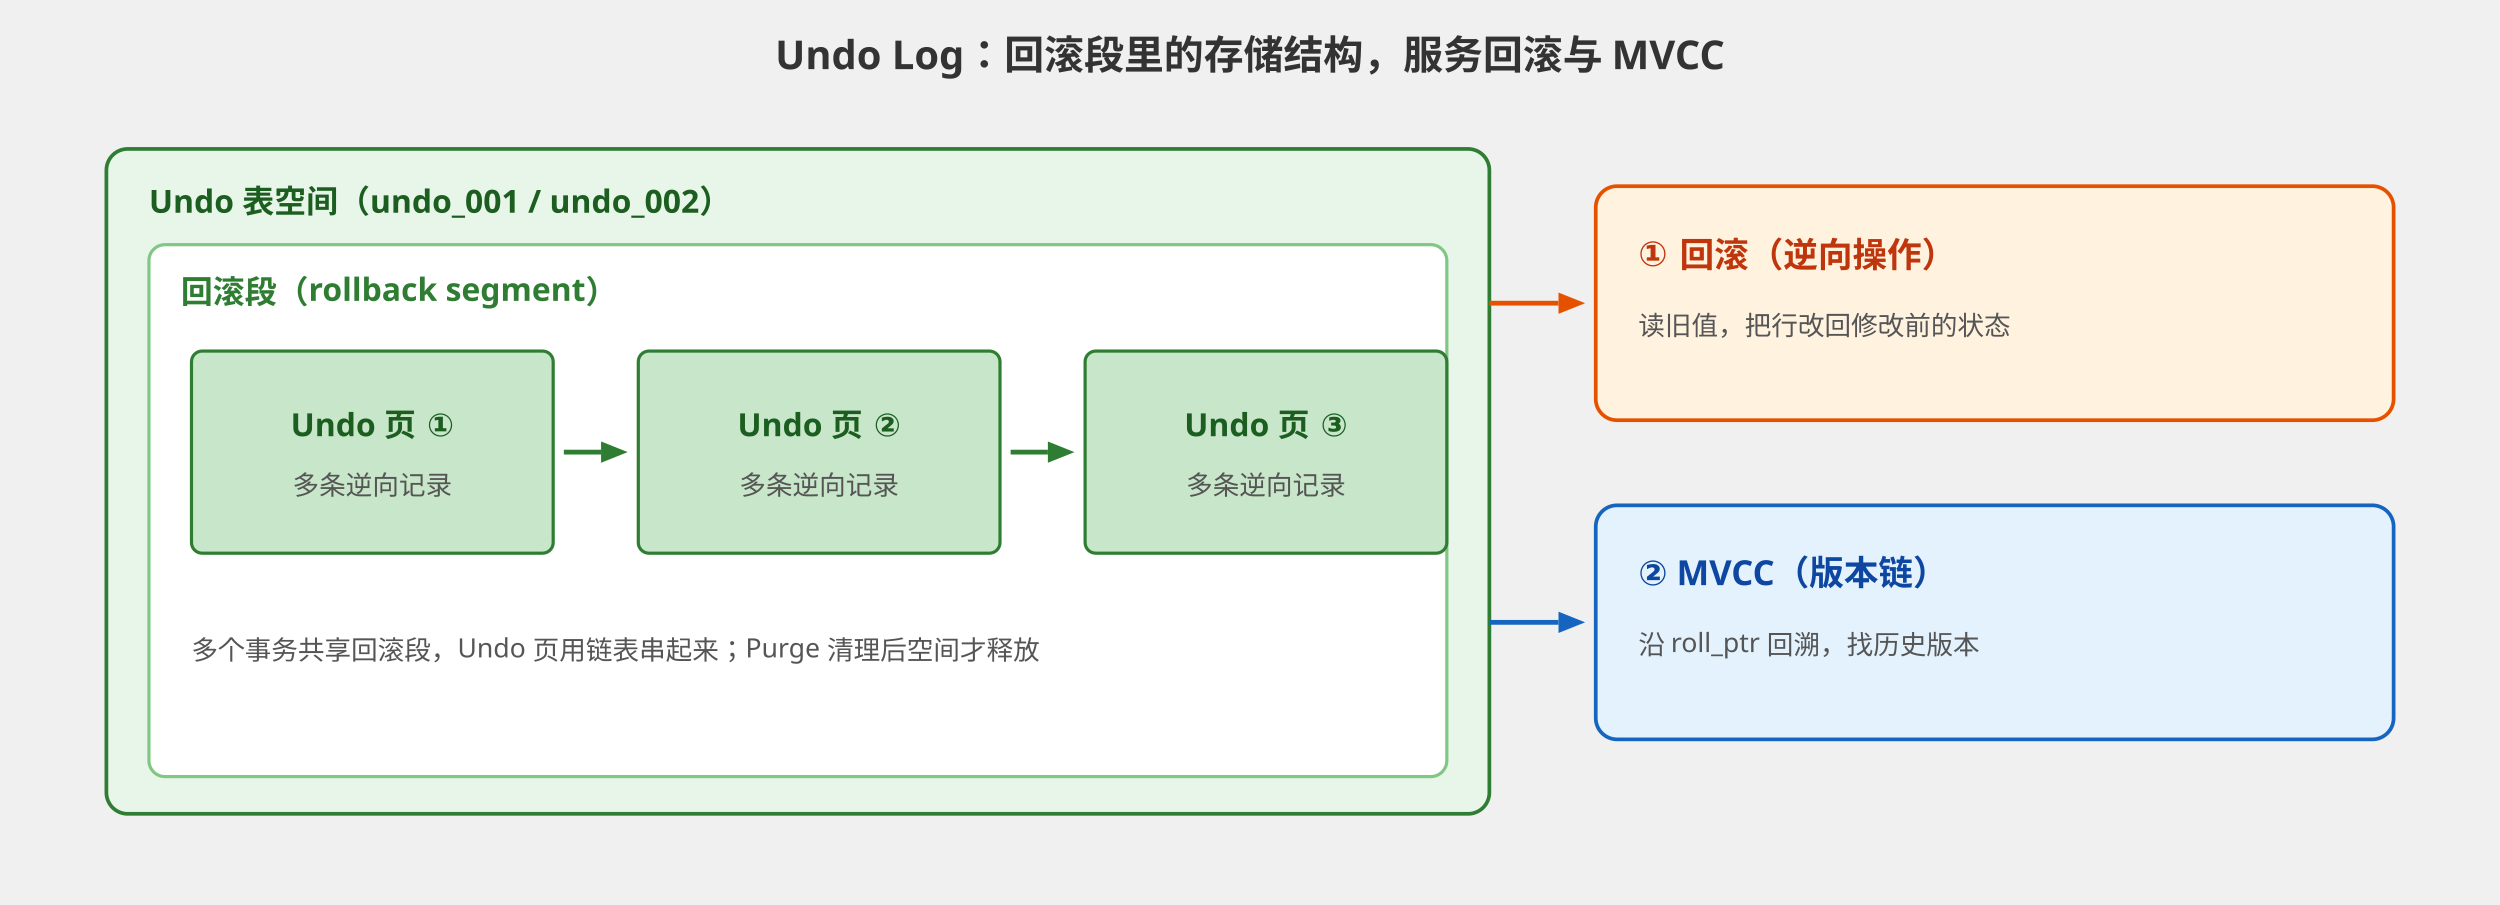
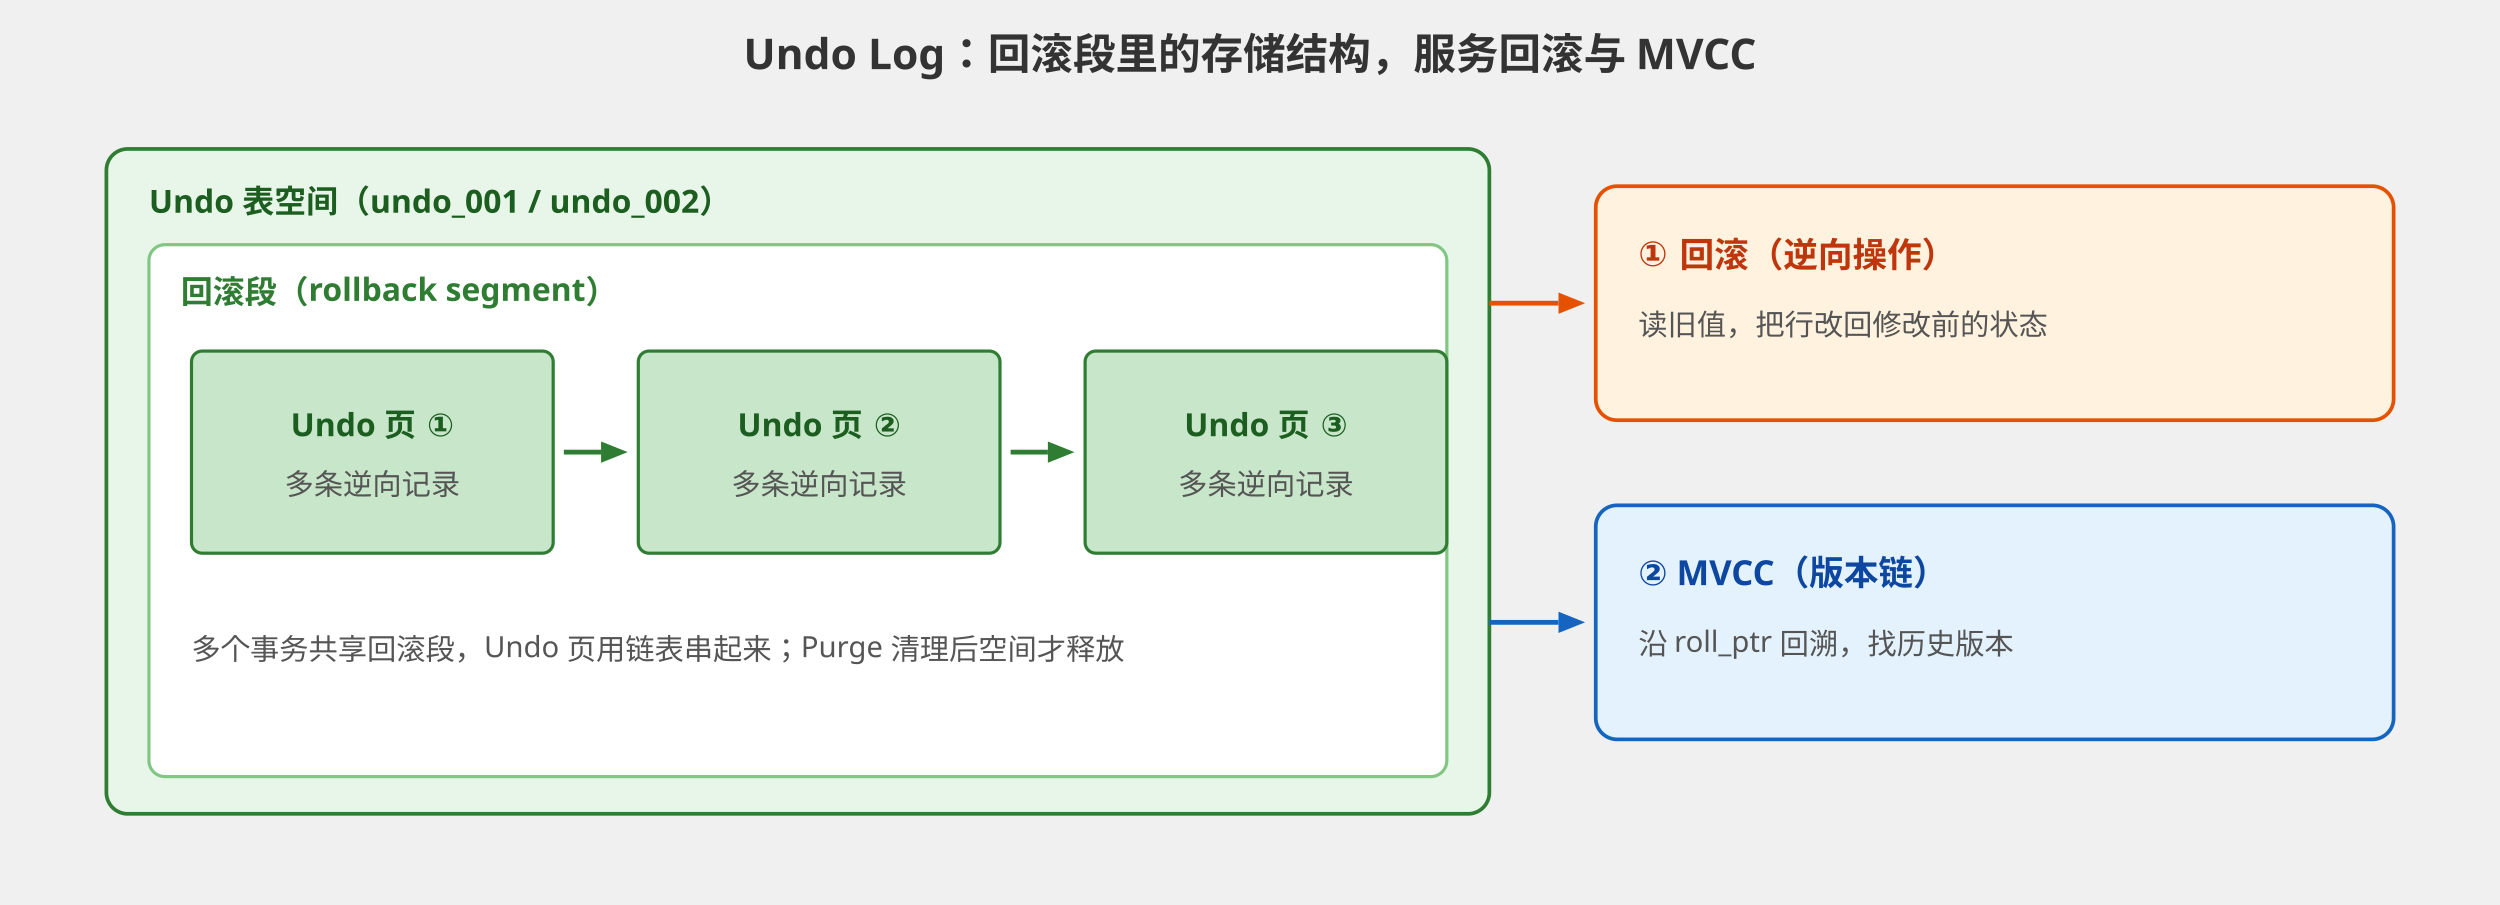
<svg xmlns="http://www.w3.org/2000/svg" width="940" height="340" viewBox="0 0 940 340" font-family="'Noto Sans SC','PingFang SC','Microsoft YaHei',sans-serif" font-size="11">
  <defs>
    <marker id="arrOrange" markerWidth="10" markerHeight="8" refX="0" refY="4" orient="auto" markerUnits="userSpaceOnUse">
      <path d="M0,0 L10,4 L0,8 Z" fill="#e65100" />
    </marker>
    <marker id="arrBlue" markerWidth="10" markerHeight="8" refX="0" refY="4" orient="auto" markerUnits="userSpaceOnUse">
      <path d="M0,0 L10,4 L0,8 Z" fill="#1565c0" />
    </marker>
    <marker id="arrGreen" markerWidth="10" markerHeight="8" refX="0" refY="4" orient="auto" markerUnits="userSpaceOnUse">
      <path d="M0,0 L10,4 L0,8 Z" fill="#2e7d32" />
    </marker>
  </defs>
-   <text x="470" y="26" text-anchor="middle" font-size="15" font-weight="bold" fill="#333333">Undo Log：回滚段里的存储结构，服务回滚与 MVCC</text>
+   <text x="470" y="26" text-anchor="middle" font-size="16" font-weight="bold" fill="#333333">Undo Log：回滚段里的存储结构，服务回滚与 MVCC</text>
  <rect x="40" y="56" width="520" height="250" rx="8" fill="#e8f5e9" stroke="#2e7d32" stroke-width="1.4" />
  <text x="56" y="80" fill="#1b5e20" font-size="12" font-weight="bold">Undo 表空间（undo_001 / undo_002）</text>
  <rect x="56" y="92" width="488" height="200" rx="6" fill="#ffffff" stroke="#81c784" stroke-width="1.2" />
  <text x="68" y="114" fill="#2e7d32" font-size="12" font-weight="bold">回滚段（rollback segment）</text>
  <rect x="72" y="132" width="136" height="76" rx="4" fill="#c8e6c9" stroke="#2e7d32" stroke-width="1.2" />
  <text x="140" y="164" text-anchor="middle" fill="#1b5e20" font-size="12" font-weight="bold">Undo 页 ①</text>
-   <text x="140" y="186" text-anchor="middle" fill="#555555" font-size="10">多条逆向记录</text>
+   <text x="140" y="186" text-anchor="middle" fill="#555555" font-size="11">多条逆向记录</text>
  <line x1="212" y1="170" x2="226" y2="170" stroke="#2e7d32" stroke-width="1.8" marker-end="url(#arrGreen)" />
  <rect x="240" y="132" width="136" height="76" rx="4" fill="#c8e6c9" stroke="#2e7d32" stroke-width="1.2" />
  <text x="308" y="164" text-anchor="middle" fill="#1b5e20" font-size="12" font-weight="bold">Undo 页 ②</text>
-   <text x="308" y="186" text-anchor="middle" fill="#555555" font-size="10">多条逆向记录</text>
+   <text x="308" y="186" text-anchor="middle" fill="#555555" font-size="11">多条逆向记录</text>
  <line x1="380" y1="170" x2="394" y2="170" stroke="#2e7d32" stroke-width="1.8" marker-end="url(#arrGreen)" />
  <rect x="408" y="132" width="136" height="76" rx="4" fill="#c8e6c9" stroke="#2e7d32" stroke-width="1.2" />
  <text x="476" y="164" text-anchor="middle" fill="#1b5e20" font-size="12" font-weight="bold">Undo 页 ③</text>
-   <text x="476" y="186" text-anchor="middle" fill="#555555" font-size="10">多条逆向记录</text>
-   <text x="72" y="248" fill="#555555" font-size="10">多个事务共享回滚段，Undo 页用链表串起来；Purge 清理后空间才释放</text>
+   <text x="476" y="186" text-anchor="middle" fill="#555555" font-size="11">多条逆向记录</text>
+   <text x="72" y="248" fill="#555555" font-size="11">多个事务共享回滚段，Undo 页用链表串起来；Purge 清理后空间才释放</text>
  <rect x="600" y="70" width="300" height="88" rx="8" fill="#fff3e0" stroke="#e65100" stroke-width="1.4" />
  <text x="616" y="100" fill="#bf360c" font-size="13" font-weight="bold">① 回滚（逆向操作）</text>
-   <text x="616" y="126" fill="#555555" font-size="10">读旧值，把行改回修改前的状态</text>
+   <text x="616" y="126" fill="#555555" font-size="11">读旧值，把行改回修改前的状态</text>
  <rect x="600" y="190" width="300" height="88" rx="8" fill="#e3f2fd" stroke="#1565c0" stroke-width="1.4" />
  <text x="616" y="220" fill="#0d47a1" font-size="13" font-weight="bold">② MVCC（版本链）</text>
-   <text x="616" y="246" fill="#555555" font-size="10">沿 roll_ptr 回溯，找历史版本</text>
+   <text x="616" y="246" fill="#555555" font-size="11">沿 roll_ptr 回溯，找历史版本</text>
  <line x1="560" y1="114" x2="586" y2="114" stroke="#e65100" stroke-width="1.8" marker-end="url(#arrOrange)" />
  <line x1="560" y1="234" x2="586" y2="234" stroke="#1565c0" stroke-width="1.8" marker-end="url(#arrBlue)" />
</svg>
